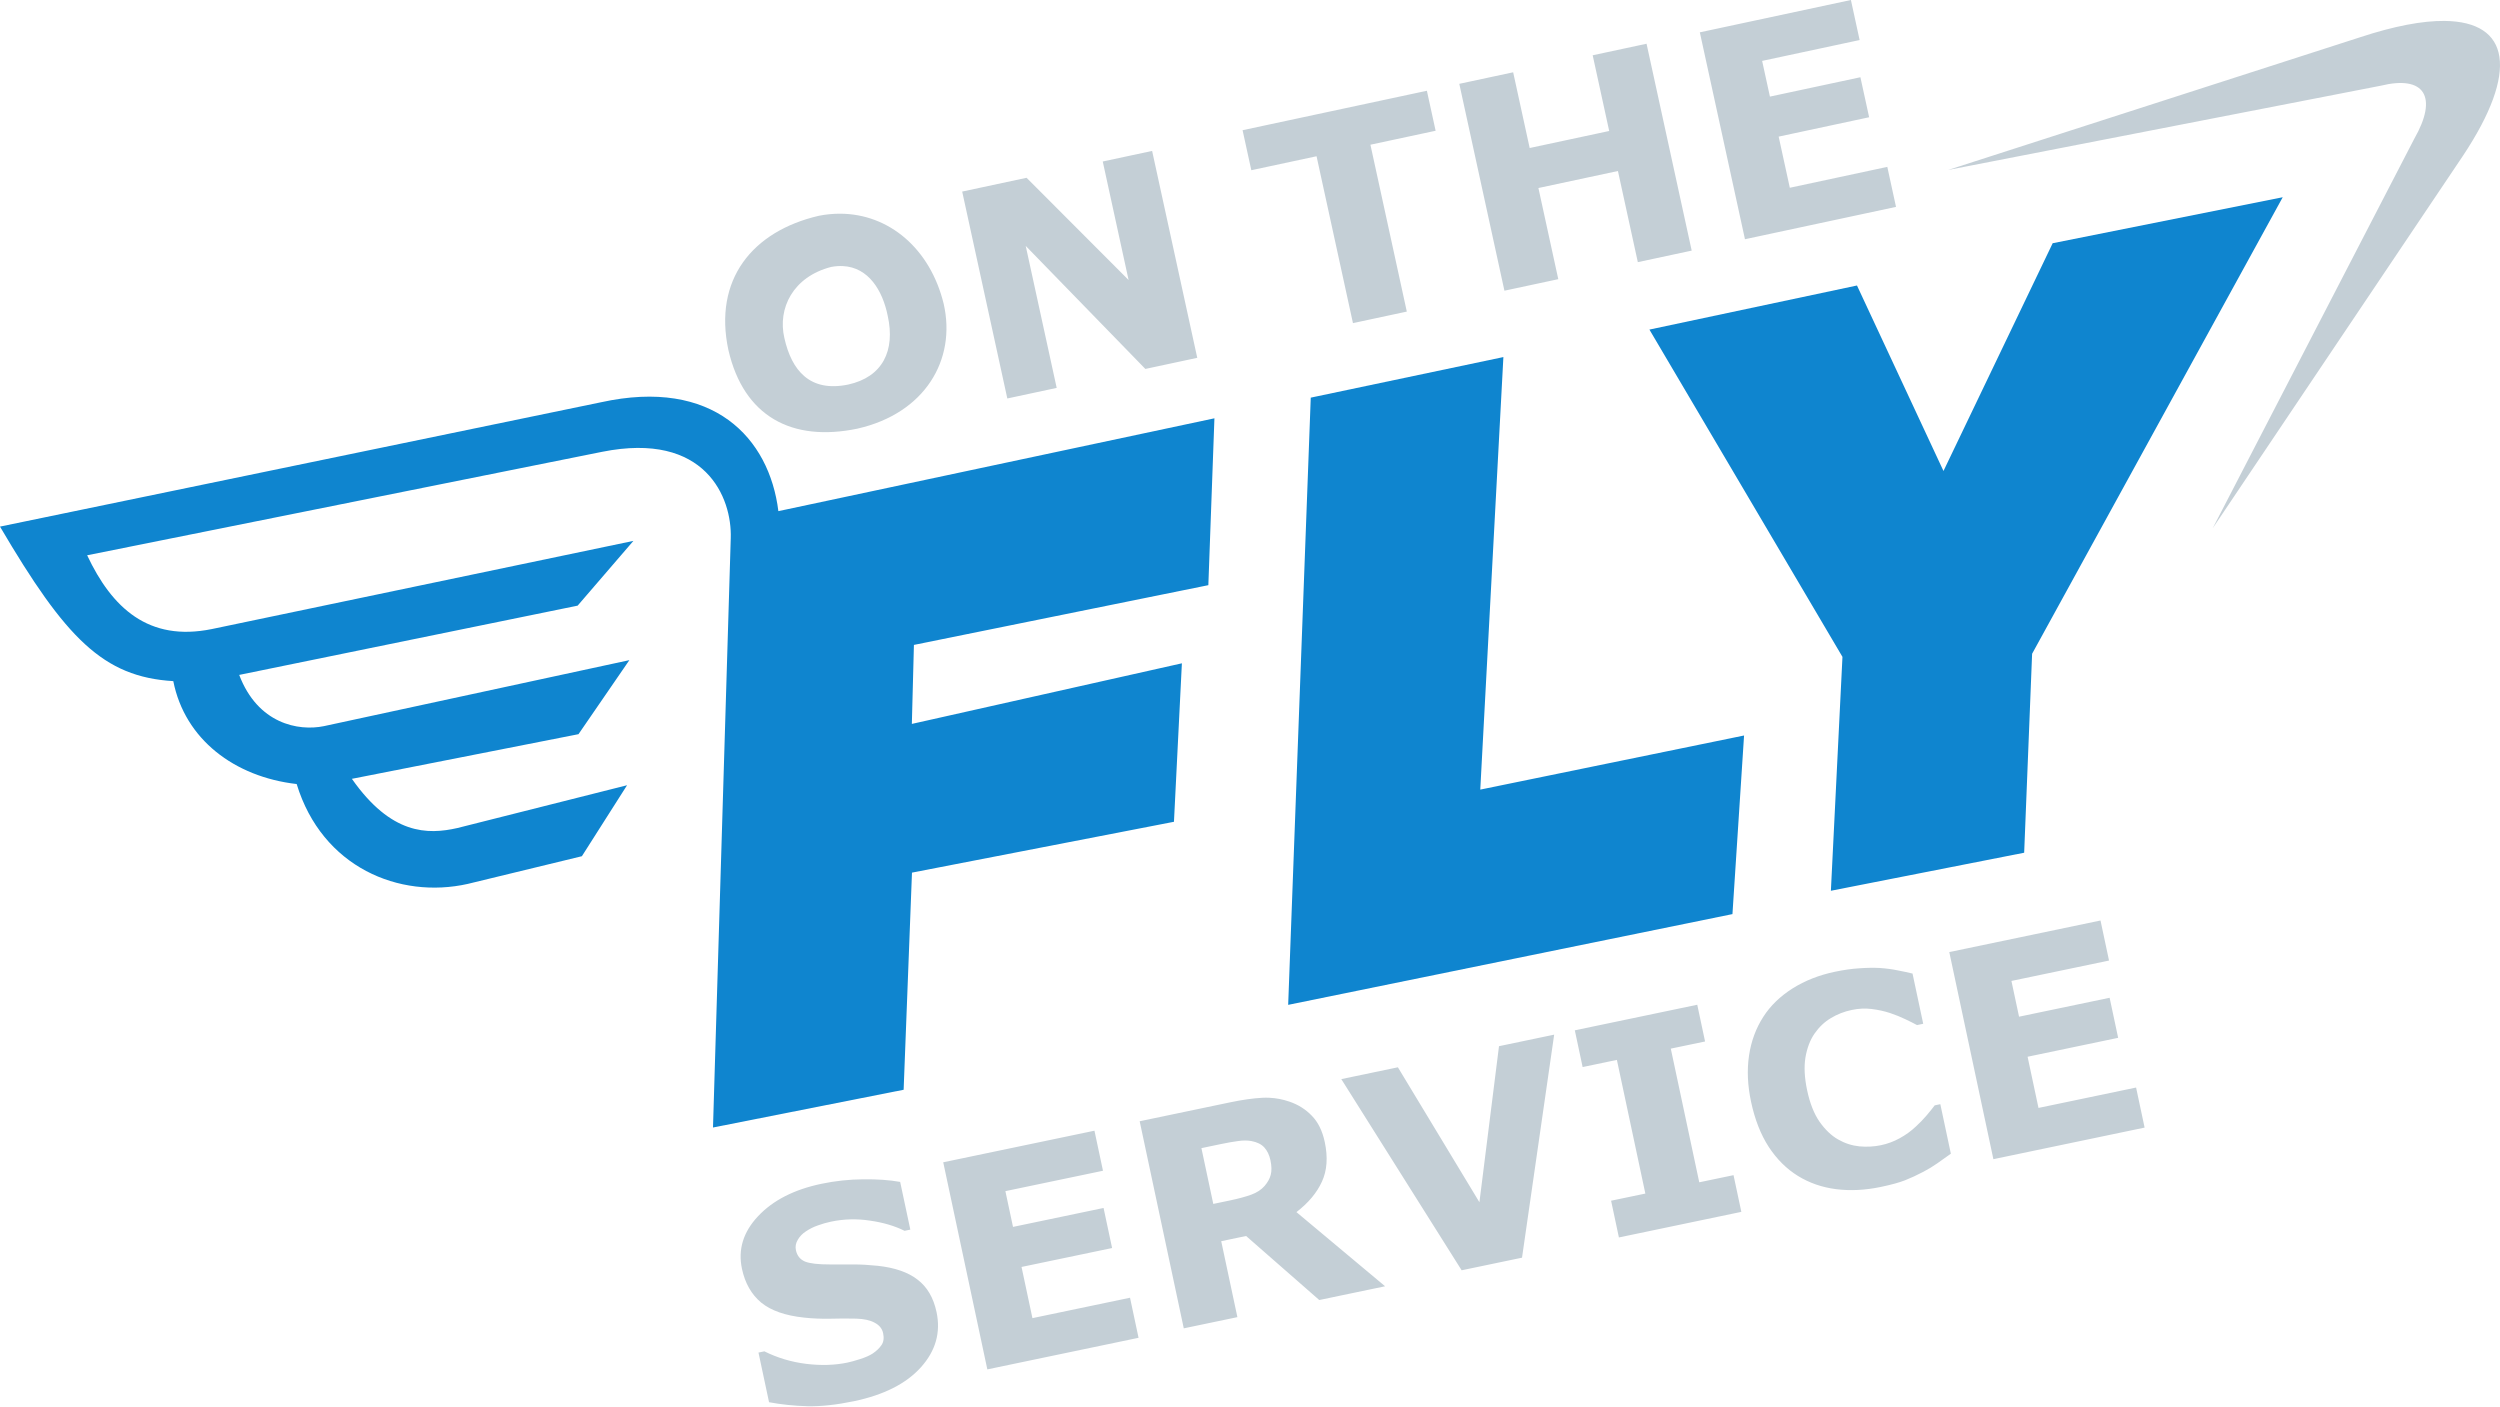
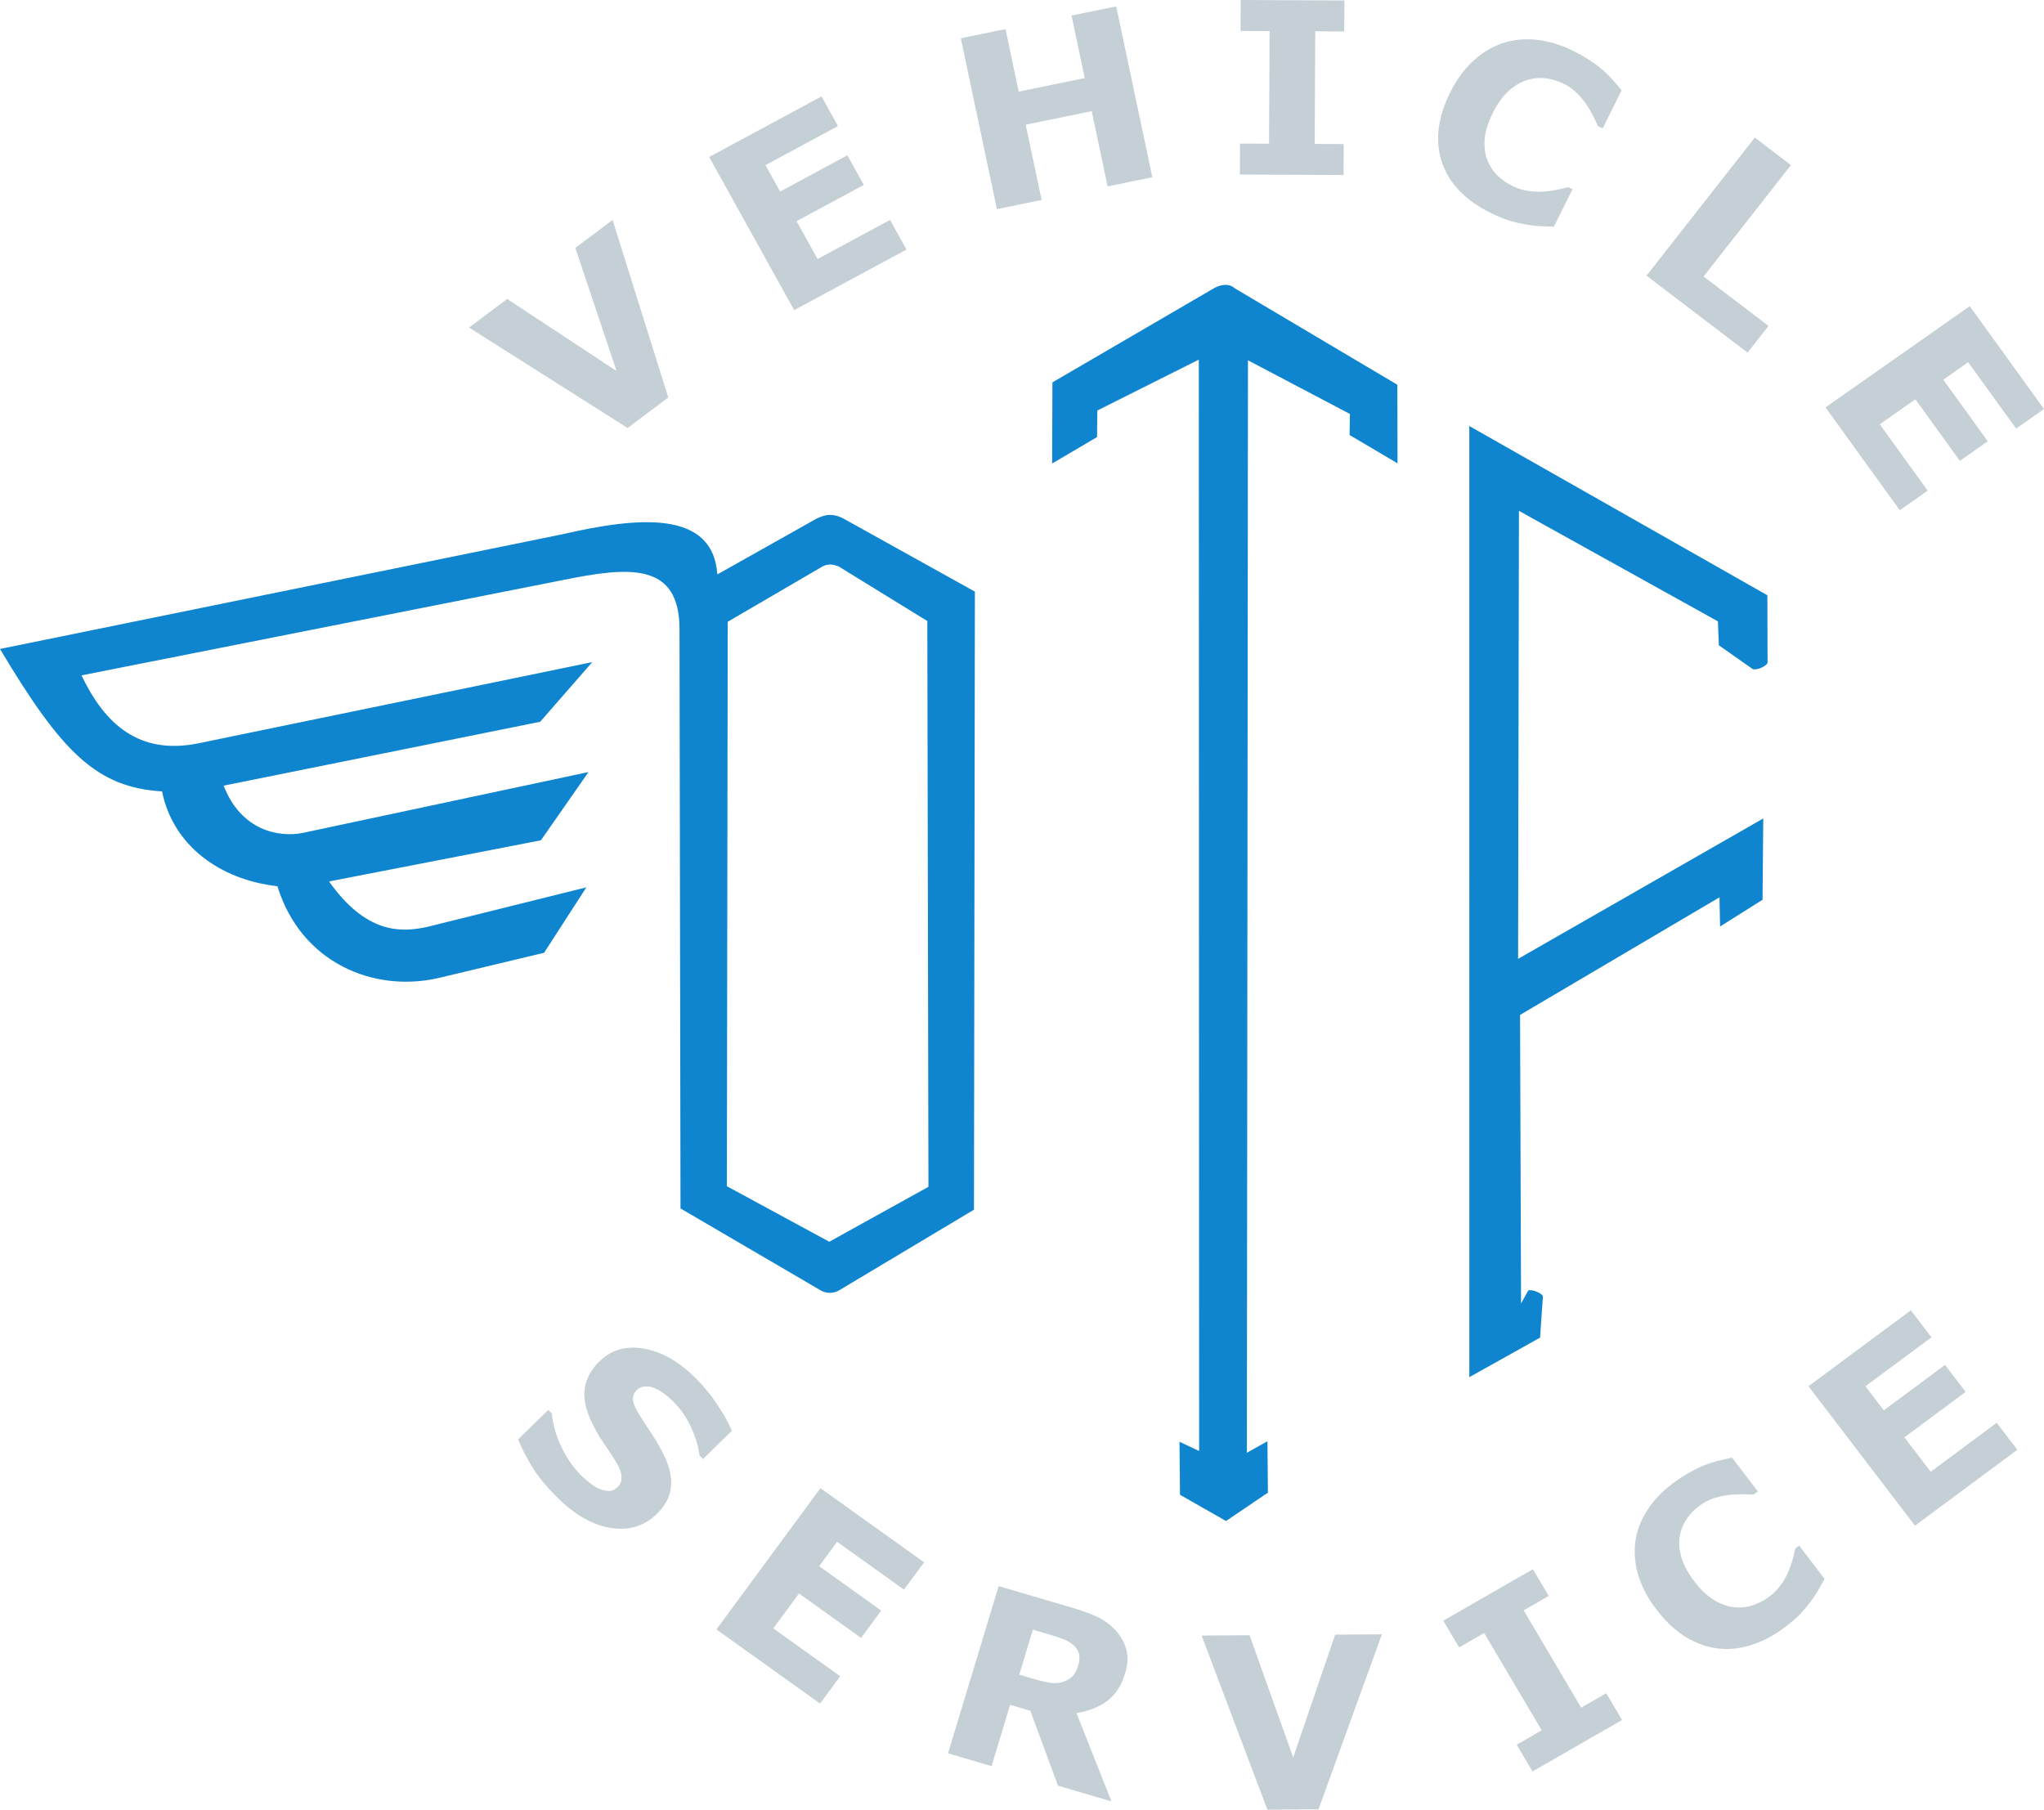
- <svg xmlns="http://www.w3.org/2000/svg" width="192" height="108" viewBox="0 0 192 108" fill="none" xml:space="preserve">
-   <path d="m 56.122,41.322 c 0.1,-3.086 -1.92,-8.219 -9.892,-6.62 L 6.693,42.645 c 1.903,4.042 4.713,6.66 9.575,5.667 l 32.377,-6.772 -4.282,4.973 -25.992,5.32 c 1.427,3.757 4.549,4.338 6.506,3.935 l 23.458,-5.069 -3.907,5.686 -17.403,3.429 c 3.013,4.297 5.802,4.301 8.106,3.778 L 48.158,60.306 44.689,65.757 35.924,67.884 C 30.673,69.062 24.739,66.614 22.784,60.214 17.999,59.665 14.194,56.775 13.309,52.311 7.923,51.988 5.049,49.028 0,40.443 l 46.157,-9.549 c 8.624,-1.893 12.928,2.737 13.622,8.362 l 33.489,-7.13 -0.467,12.815 -22.612,4.588 -0.159,6.068 20.739,-4.655 -0.609,12.171 -20.12,3.905 -0.641,16.675 -14.641,2.9 z m 44.544,-10.783 14.794,-3.116 -1.775,33.219 20.259,-4.156 -0.892,13.717 -34.12,6.97 z m 40.835,19.908 -14.826,-25.135 15.941,-3.386 6.643,14.246 8.387,-17.494 17.667,-3.53 -19.247,35.061 -0.61,15.28 -14.844,2.922 z" fill="#0f85cf" />
-   <path d="m 142.15,0 -11.603,2.483 3.466,15.89 11.601,-2.484 -0.669,-3.073 -7.487,1.604 -0.857,-3.928 6.949,-1.487 -0.671,-3.073 -6.949,1.487 -0.598,-2.742 7.487,-1.602 z m 45.584,1.607 c -1.682,-0.016 -3.846,0.388 -6.468,1.251 L 149.612,13.055 182.837,6.584 c 3.368,-0.827 4.433,0.844 2.567,4.097 L 169.934,40.573 189.146,11.978 C 193.477,5.474 192.778,1.655 187.733,1.607 Z m -61.279,1.752 -4.137,0.886 1.268,5.815 -6.107,1.307 -1.268,-5.815 -4.137,0.886 3.466,15.888 4.136,-0.886 -1.526,-7 6.107,-1.307 1.528,7 4.137,-0.886 z m -16.87,3.611 -14.155,3.03 0.671,3.073 5.01,-1.073 2.796,12.816 4.136,-0.886 -2.795,-12.816 5.008,-1.072 z m -21.102,4.621 -3.792,0.812 1.985,9.102 -7.835,-7.851 -4.945,1.059 3.466,15.89 3.792,-0.812 -2.379,-10.905 9.188,9.448 3.986,-0.853 z m -23.964,4.821 c -0.536,-0.001 -1.083,0.051 -1.637,0.161 -5.101,1.188 -8.099,4.9 -6.942,10.305 1.176,5.106 4.877,7.089 9.911,6.042 5.179,-1.175 7.605,-5.283 6.625,-9.582 -1.034,-4.247 -4.207,-6.916 -7.956,-6.926 z m 0.216,4.023 c 1.969,0.097 3.048,1.874 3.44,3.812 0.598,2.687 -0.39,4.71 -3.043,5.289 -2.93,0.601 -4.333,-1.073 -4.893,-3.578 -0.529,-2.277 0.663,-4.704 3.597,-5.458 0.318,-0.059 0.618,-0.079 0.899,-0.065 z m 96.584,50.259 -11.614,2.426 3.387,15.905 11.614,-2.426 -0.655,-3.076 -7.495,1.566 -0.837,-3.931 6.955,-1.453 -0.655,-3.076 -6.956,1.453 -0.585,-2.746 7.495,-1.566 z m -17.732,3.635 c -0.262,0.004 -0.533,0.017 -0.813,0.038 -0.556,0.034 -1.172,0.122 -1.848,0.263 -1.222,0.255 -2.309,0.684 -3.263,1.285 -0.946,0.599 -1.693,1.324 -2.24,2.175 -0.57,0.885 -0.936,1.881 -1.099,2.986 -0.163,1.105 -0.11,2.287 0.159,3.548 0.288,1.353 0.739,2.505 1.354,3.455 0.622,0.949 1.371,1.693 2.244,2.232 0.873,0.539 1.85,0.878 2.931,1.017 1.088,0.137 2.229,0.08 3.423,-0.169 0.805,-0.168 1.429,-0.339 1.873,-0.514 0.443,-0.174 0.912,-0.392 1.405,-0.651 0.378,-0.198 0.734,-0.414 1.067,-0.647 0.333,-0.233 0.681,-0.481 1.046,-0.743 l -0.809,-3.803 -0.431,0.09 c -0.158,0.211 -0.363,0.466 -0.615,0.764 -0.252,0.298 -0.532,0.588 -0.84,0.869 -0.362,0.343 -0.775,0.642 -1.239,0.895 -0.457,0.252 -0.938,0.429 -1.442,0.534 -0.525,0.11 -1.074,0.139 -1.648,0.088 -0.576,-0.058 -1.125,-0.237 -1.647,-0.537 -0.513,-0.294 -0.985,-0.747 -1.415,-1.356 -0.423,-0.611 -0.74,-1.415 -0.952,-2.412 -0.203,-0.954 -0.247,-1.793 -0.131,-2.517 0.123,-0.725 0.354,-1.334 0.692,-1.829 0.356,-0.513 0.779,-0.914 1.266,-1.201 0.485,-0.295 1.019,-0.503 1.602,-0.625 0.525,-0.11 1.034,-0.134 1.528,-0.073 0.493,0.061 0.962,0.163 1.406,0.308 0.437,0.147 0.83,0.306 1.182,0.478 0.359,0.17 0.658,0.321 0.895,0.449 l 0.475,-0.1 -0.821,-3.856 c -0.325,-0.081 -0.702,-0.162 -1.132,-0.244 -0.425,-0.09 -0.893,-0.151 -1.403,-0.186 -0.243,-0.013 -0.496,-0.016 -0.758,-0.012 z m -13.238,2.835 -9.403,1.965 0.6,2.821 2.631,-0.55 2.186,10.266 -2.631,0.549 0.6,2.821 9.403,-1.965 -0.6,-2.819 -2.632,0.549 -2.186,-10.266 2.632,-0.549 z m -10.989,2.297 -4.237,0.886 -1.504,11.984 -6.261,-10.363 -4.346,0.908 9.242,14.682 4.637,-0.968 z m -21.88,4.847 c -0.174,-0.008 -0.35,-0.008 -0.526,0.001 -0.706,0.036 -1.533,0.153 -2.482,0.351 l -6.945,1.452 3.387,15.905 4.118,-0.861 -1.242,-5.832 1.91,-0.4 5.619,4.918 5.057,-1.056 -6.81,-5.696 c 0.916,-0.705 1.569,-1.484 1.957,-2.338 0.396,-0.856 0.468,-1.872 0.218,-3.047 -0.182,-0.855 -0.513,-1.526 -0.992,-2.014 C 100.275,85.195 99.698,84.832 99.018,84.602 98.514,84.429 98.001,84.331 97.478,84.308 Z m -13.426,2.53 -11.614,2.426 3.387,15.905 11.614,-2.426 -0.655,-3.077 -7.495,1.567 -0.837,-3.931 6.955,-1.453 -0.655,-3.077 -6.955,1.454 -0.585,-2.746 7.495,-1.566 z m 11.568,0.753 c 0.171,-3.4e-4 0.332,0.014 0.484,0.042 0.437,0.08 0.77,0.245 0.996,0.495 0.226,0.25 0.382,0.575 0.467,0.973 0.096,0.449 0.103,0.822 0.024,1.121 -0.073,0.291 -0.23,0.576 -0.471,0.857 -0.253,0.291 -0.596,0.515 -1.028,0.672 -0.432,0.157 -0.979,0.306 -1.64,0.444 l -1.274,0.266 -0.911,-4.284 1.498,-0.313 c 0.496,-0.104 0.935,-0.181 1.315,-0.231 0.189,-0.028 0.369,-0.043 0.54,-0.043 z m -29.335,2.98 c -1.072,0.008 -2.137,0.122 -3.194,0.343 -2.106,0.44 -3.731,1.271 -4.875,2.492 -1.139,1.212 -1.551,2.559 -1.235,4.04 0.235,1.104 0.727,1.968 1.476,2.593 0.754,0.616 1.853,1.001 3.297,1.153 0.63,0.069 1.295,0.098 1.99,0.086 0.702,-0.02 1.369,-0.023 2.004,-0.006 0.604,0.015 1.08,0.121 1.43,0.316 0.355,0.186 0.57,0.453 0.644,0.802 0.08,0.377 0.037,0.684 -0.131,0.92 -0.16,0.234 -0.385,0.449 -0.674,0.643 -0.238,0.154 -0.557,0.295 -0.958,0.423 -0.401,0.128 -0.727,0.219 -0.979,0.271 -0.978,0.204 -2.037,0.237 -3.178,0.096 -1.134,-0.142 -2.201,-0.462 -3.201,-0.96 l -0.452,0.094 0.812,3.814 c 0.939,0.176 1.925,0.279 2.96,0.308 1.041,0.021 2.226,-0.109 3.556,-0.386 2.301,-0.481 4.015,-1.348 5.145,-2.603 1.135,-1.264 1.536,-2.679 1.202,-4.246 -0.234,-1.097 -0.718,-1.925 -1.453,-2.485 -0.729,-0.569 -1.751,-0.924 -3.066,-1.066 -0.668,-0.069 -1.286,-0.104 -1.857,-0.104 -0.563,-0.001 -1.153,-6.36e-4 -1.768,0.001 -0.938,0.003 -1.592,-0.072 -1.963,-0.225 -0.372,-0.16 -0.604,-0.451 -0.693,-0.871 -0.059,-0.278 -0.01,-0.545 0.145,-0.8 0.154,-0.263 0.36,-0.477 0.618,-0.642 0.289,-0.194 0.598,-0.348 0.927,-0.461 0.334,-0.122 0.673,-0.219 1.018,-0.291 0.978,-0.204 1.972,-0.23 2.981,-0.076 1.015,0.145 1.899,0.406 2.656,0.783 l 0.442,-0.092 -0.78,-3.664 c -0.82,-0.148 -1.768,-0.215 -2.846,-0.198 z" fill="#c4cfd6" />
+ <svg xmlns="http://www.w3.org/2000/svg" width="192" height="170" viewBox="0 0 192 170" fill="none" xml:space="preserve">
+   <path d="m 115.091,26.759 c -0.34,0.005 -0.711,0.12 -1.078,0.329 l -15.155,8.833 -0.027,7.621 4.217,-2.482 0.028,-2.497 9.533,-4.778 0.029,102.525 -1.844,-0.866 0.047,4.98 4.324,2.462 3.934,-2.663 -0.043,-4.83 -1.932,1.082 0.102,-102.627 9.577,5.041 -0.031,1.979 4.503,2.659 -0.016,-7.383 -15.265,-9.056 c -0.251,-0.23 -0.562,-0.335 -0.902,-0.329 z m 22.927,13.261 0.003,89.352 6.642,-3.712 0.266,-3.821 c 0.032,-0.352 -1.135,-0.777 -1.382,-0.595 l -0.669,1.207 -0.094,-27.107 18.733,-11.048 0.056,2.742 3.989,-2.512 0.069,-7.639 -23.03,13.189 0.079,-42.086 18.689,10.382 0.09,2.25 3.13,2.197 c 0.334,0.243 1.469,-0.275 1.444,-0.609 l -0.018,-6.291 z m -60.027,8.348 c -0.399,-1.17e-4 -0.804,0.117 -1.291,0.352 L 67.382,53.962 C 66.957,47.807 59.782,48.593 52.79,50.197 L 0,60.964 c 5.775,9.679 9.061,13.016 15.221,13.38 1.012,5.032 5.364,8.292 10.837,8.91 2.236,7.217 9.023,9.977 15.029,8.648 L 51.111,89.505 55.078,83.359 40.179,87.064 C 37.544,87.654 34.354,87.65 30.908,82.805 l 19.904,-3.866 4.468,-6.411 -26.829,5.715 C 26.213,78.696 22.642,78.041 21.01,73.805 l 29.728,-5.999 4.897,-5.606 -37.03,7.634 C 13.044,70.955 9.831,68.003 7.655,63.446 L 52.874,54.491 c 6.246,-1.272 10.98,-1.691 10.955,4.667 l 0.093,54.366 13.076,7.644 c 0.572,0.371 1.309,0.405 1.963,-0.034 l 12.528,-7.492 0.086,-58.065 -12.326,-6.852 c -0.466,-0.238 -0.861,-0.356 -1.26,-0.356 z m -0.006,4.665 c 0.255,0.002 0.522,0.068 0.813,0.193 l 8.308,5.115 0.106,53.15 -9.313,5.161 -9.622,-5.217 0.081,-53.024 8.884,-5.184 c 0.243,-0.134 0.487,-0.197 0.742,-0.196 z" fill="#0f85cf" />
+   <path d="m 116.546,0 -0.014,2.907 2.725,0.013 -0.052,10.581 -2.725,-0.013 -0.014,2.907 9.739,0.046 0.014,-2.907 -2.725,-0.012 0.052,-10.582 2.725,0.013 0.015,-2.907 z m -11.696,0.599 -4.199,0.862 1.241,5.875 -6.2,1.273 -1.241,-5.875 -4.198,0.862 3.39,16.05 4.199,-0.862 -1.494,-7.07 6.201,-1.273 1.494,7.071 4.198,-0.862 z m 38.554,3.096 c -0.82,0.004 -1.594,0.134 -2.324,0.389 -1.013,0.353 -1.932,0.919 -2.758,1.698 -0.826,0.778 -1.528,1.751 -2.108,2.918 -0.622,1.253 -0.986,2.446 -1.092,3.579 -0.1,1.137 0.029,2.187 0.387,3.153 0.358,0.965 0.924,1.836 1.7,2.61 0.783,0.778 1.729,1.435 2.84,1.97 0.749,0.361 1.355,0.609 1.819,0.743 0.464,0.134 0.975,0.249 1.532,0.346 0.427,0.075 0.847,0.123 1.26,0.142 0.413,0.019 0.848,0.038 1.304,0.054 l 1.747,-3.521 -0.401,-0.193 c -0.259,0.071 -0.584,0.147 -0.973,0.23 -0.389,0.082 -0.795,0.139 -1.217,0.173 -0.506,0.05 -1.024,0.034 -1.554,-0.05 -0.524,-0.081 -1.02,-0.235 -1.488,-0.461 -0.488,-0.236 -0.945,-0.549 -1.371,-0.943 -0.423,-0.4 -0.749,-0.881 -0.977,-1.44 -0.225,-0.55 -0.317,-1.198 -0.276,-1.947 0.047,-0.746 0.299,-1.58 0.757,-2.503 0.439,-0.884 0.932,-1.577 1.48,-2.081 0.555,-0.5 1.124,-0.843 1.705,-1.029 0.608,-0.189 1.197,-0.248 1.767,-0.178 0.573,0.064 1.131,0.228 1.673,0.489 0.488,0.236 0.91,0.529 1.266,0.88 0.356,0.352 0.666,0.721 0.929,1.11 0.256,0.385 0.471,0.754 0.644,1.107 0.18,0.356 0.324,0.659 0.432,0.908 l 0.441,0.213 1.773,-3.571 c -0.209,-0.264 -0.46,-0.56 -0.752,-0.889 -0.283,-0.332 -0.617,-0.67 -1.003,-1.012 -0.372,-0.319 -0.797,-0.633 -1.272,-0.944 -0.466,-0.314 -1.012,-0.623 -1.641,-0.927 -1.137,-0.548 -2.275,-0.877 -3.415,-0.986 -0.283,-0.026 -0.562,-0.039 -0.835,-0.037 z m -66.235,5.364 -10.553,5.691 7.982,14.383 10.553,-5.691 -1.544,-2.782 -6.81,3.673 -1.974,-3.555 6.32,-3.408 -1.544,-2.782 -6.32,3.409 -1.377,-2.483 6.81,-3.672 z m 87.668,3.865 -10.173,12.97 9.49,7.233 1.968,-2.509 -6.097,-4.647 8.204,-10.461 z m -107.295,7.744 -3.495,2.619 3.868,11.568 -10.271,-6.771 -3.584,2.685 14.892,9.436 3.823,-2.866 z m 127.482,8.095 -13.547,9.509 6.976,9.66 2.621,-1.839 -4.503,-6.234 3.348,-2.35 4.178,5.786 2.62,-1.84 -4.178,-5.785 2.338,-1.642 4.503,6.234 L 192,38.424 Z m -5.534,94.332 -9.611,7.132 10.003,13.099 9.61,-7.132 -1.934,-2.534 -6.202,4.603 -2.472,-3.237 5.756,-4.272 -1.934,-2.534 -5.756,4.272 -1.726,-2.261 6.202,-4.602 z m -120.209,3.509 c -1.144,0.037 -2.129,0.46 -2.954,1.267 -0.819,0.801 -1.291,1.687 -1.416,2.657 -0.114,0.97 0.16,2.102 0.823,3.397 0.287,0.567 0.628,1.139 1.02,1.717 0.403,0.578 0.773,1.137 1.107,1.678 0.319,0.515 0.491,0.973 0.516,1.372 0.035,0.4 -0.077,0.726 -0.336,0.979 -0.28,0.274 -0.567,0.405 -0.862,0.394 -0.29,-0.006 -0.598,-0.078 -0.924,-0.214 -0.263,-0.115 -0.559,-0.305 -0.89,-0.571 -0.331,-0.266 -0.588,-0.49 -0.772,-0.672 -0.713,-0.709 -1.324,-1.58 -1.83,-2.615 -0.501,-1.03 -0.813,-2.1 -0.935,-3.212 l -0.331,-0.328 -2.83,2.769 c 0.365,0.884 0.82,1.767 1.364,2.652 0.555,0.884 1.317,1.809 2.288,2.773 1.678,1.667 3.367,2.631 5.066,2.892 1.71,0.261 3.147,-0.177 4.31,-1.315 0.814,-0.796 1.26,-1.656 1.337,-2.58 0.088,-0.924 -0.169,-1.976 -0.77,-3.156 -0.308,-0.598 -0.619,-1.137 -0.933,-1.615 -0.309,-0.473 -0.634,-0.968 -0.974,-1.483 -0.518,-0.786 -0.813,-1.376 -0.885,-1.771 -0.067,-0.4 0.056,-0.753 0.368,-1.058 0.206,-0.202 0.462,-0.307 0.767,-0.316 0.311,-0.014 0.608,0.041 0.892,0.167 0.326,0.136 0.627,0.311 0.906,0.525 0.289,0.214 0.559,0.446 0.811,0.696 0.713,0.709 1.282,1.528 1.705,2.458 0.433,0.931 0.696,1.817 0.787,2.658 l 0.323,0.32 2.719,-2.66 c -0.323,-0.769 -0.789,-1.602 -1.396,-2.497 -0.597,-0.895 -1.28,-1.726 -2.051,-2.491 -1.537,-1.527 -3.144,-2.436 -4.823,-2.728 -0.417,-0.073 -0.816,-0.103 -1.198,-0.091 z m 103.417,10.33 c -0.334,0.064 -0.716,0.15 -1.146,0.258 -0.429,0.098 -0.885,0.238 -1.369,0.422 -0.457,0.183 -0.934,0.413 -1.431,0.69 -0.496,0.266 -1.023,0.607 -1.582,1.022 -1.012,0.75 -1.825,1.601 -2.44,2.553 -0.609,0.948 -0.981,1.926 -1.115,2.935 -0.14,1.05 -0.045,2.114 0.284,3.193 0.329,1.079 0.89,2.137 1.682,3.175 0.85,1.115 1.764,1.976 2.74,2.584 0.982,0.603 1.991,0.967 3.026,1.09 1.035,0.123 2.08,0.02 3.132,-0.311 1.058,-0.335 2.081,-0.868 3.068,-1.6 0.667,-0.494 1.166,-0.915 1.498,-1.262 0.332,-0.347 0.667,-0.743 1.008,-1.188 0.262,-0.341 0.495,-0.689 0.7,-1.043 0.205,-0.354 0.418,-0.728 0.639,-1.121 l -2.39,-3.132 -0.358,0.264 c -0.053,0.26 -0.131,0.58 -0.233,0.959 -0.102,0.379 -0.234,0.762 -0.396,1.148 -0.184,0.467 -0.434,0.914 -0.751,1.342 -0.311,0.423 -0.674,0.789 -1.091,1.098 -0.434,0.322 -0.927,0.581 -1.476,0.777 -0.554,0.19 -1.135,0.258 -1.744,0.205 -0.599,-0.052 -1.228,-0.265 -1.886,-0.64 -0.653,-0.379 -1.292,-0.98 -1.919,-1.801 -0.6,-0.786 -1.002,-1.534 -1.209,-2.245 -0.201,-0.715 -0.253,-1.369 -0.157,-1.964 0.105,-0.62 0.318,-1.165 0.641,-1.633 0.318,-0.475 0.718,-0.89 1.2,-1.248 0.434,-0.322 0.891,-0.56 1.37,-0.713 0.479,-0.153 0.954,-0.257 1.425,-0.312 0.465,-0.051 0.896,-0.072 1.293,-0.064 0.404,0.004 0.742,0.015 1.016,0.032 l 0.393,-0.292 z m -85.629,2.868 -9.771,13.267 9.734,6.967 1.89,-2.567 -6.282,-4.496 2.415,-3.279 5.829,4.173 1.89,-2.566 -5.829,-4.173 1.687,-2.29 6.281,4.496 1.89,-2.567 z m 66.922,7.613 -8.415,4.835 1.485,2.511 2.354,-1.353 5.406,9.142 -2.354,1.353 1.484,2.511 8.415,-4.835 -1.485,-2.511 -2.354,1.353 -5.406,-9.141 2.354,-1.353 z m -50.183,1.586 -4.756,15.711 4.089,1.202 1.743,-5.761 1.895,0.557 2.601,7.039 5.02,1.477 -3.282,-8.297 c 1.16,-0.187 2.122,-0.567 2.886,-1.139 0.771,-0.57 1.332,-1.435 1.683,-2.595 0.255,-0.844 0.289,-1.597 0.101,-2.258 -0.179,-0.666 -0.516,-1.262 -1.009,-1.79 -0.486,-0.526 -1.051,-0.941 -1.697,-1.246 -0.646,-0.305 -1.44,-0.596 -2.382,-0.873 z m 3.213,4.093 1.488,0.438 c 0.492,0.145 0.919,0.286 1.282,0.424 0.365,0.13 0.67,0.292 0.914,0.486 0.351,0.279 0.565,0.584 0.644,0.913 0.079,0.33 0.059,0.692 -0.06,1.086 -0.134,0.443 -0.31,0.778 -0.526,1.006 -0.207,0.222 -0.486,0.4 -0.838,0.534 -0.368,0.137 -0.782,0.173 -1.244,0.106 -0.462,-0.067 -1.021,-0.197 -1.677,-0.39 l -1.263,-0.372 z m 32.783,0.439 -4.389,0.029 -3.941,11.544 -4.1,-11.489 -4.501,0.03 6.177,16.354 4.803,-0.032 z" fill="#c4cfd6" />
</svg>
